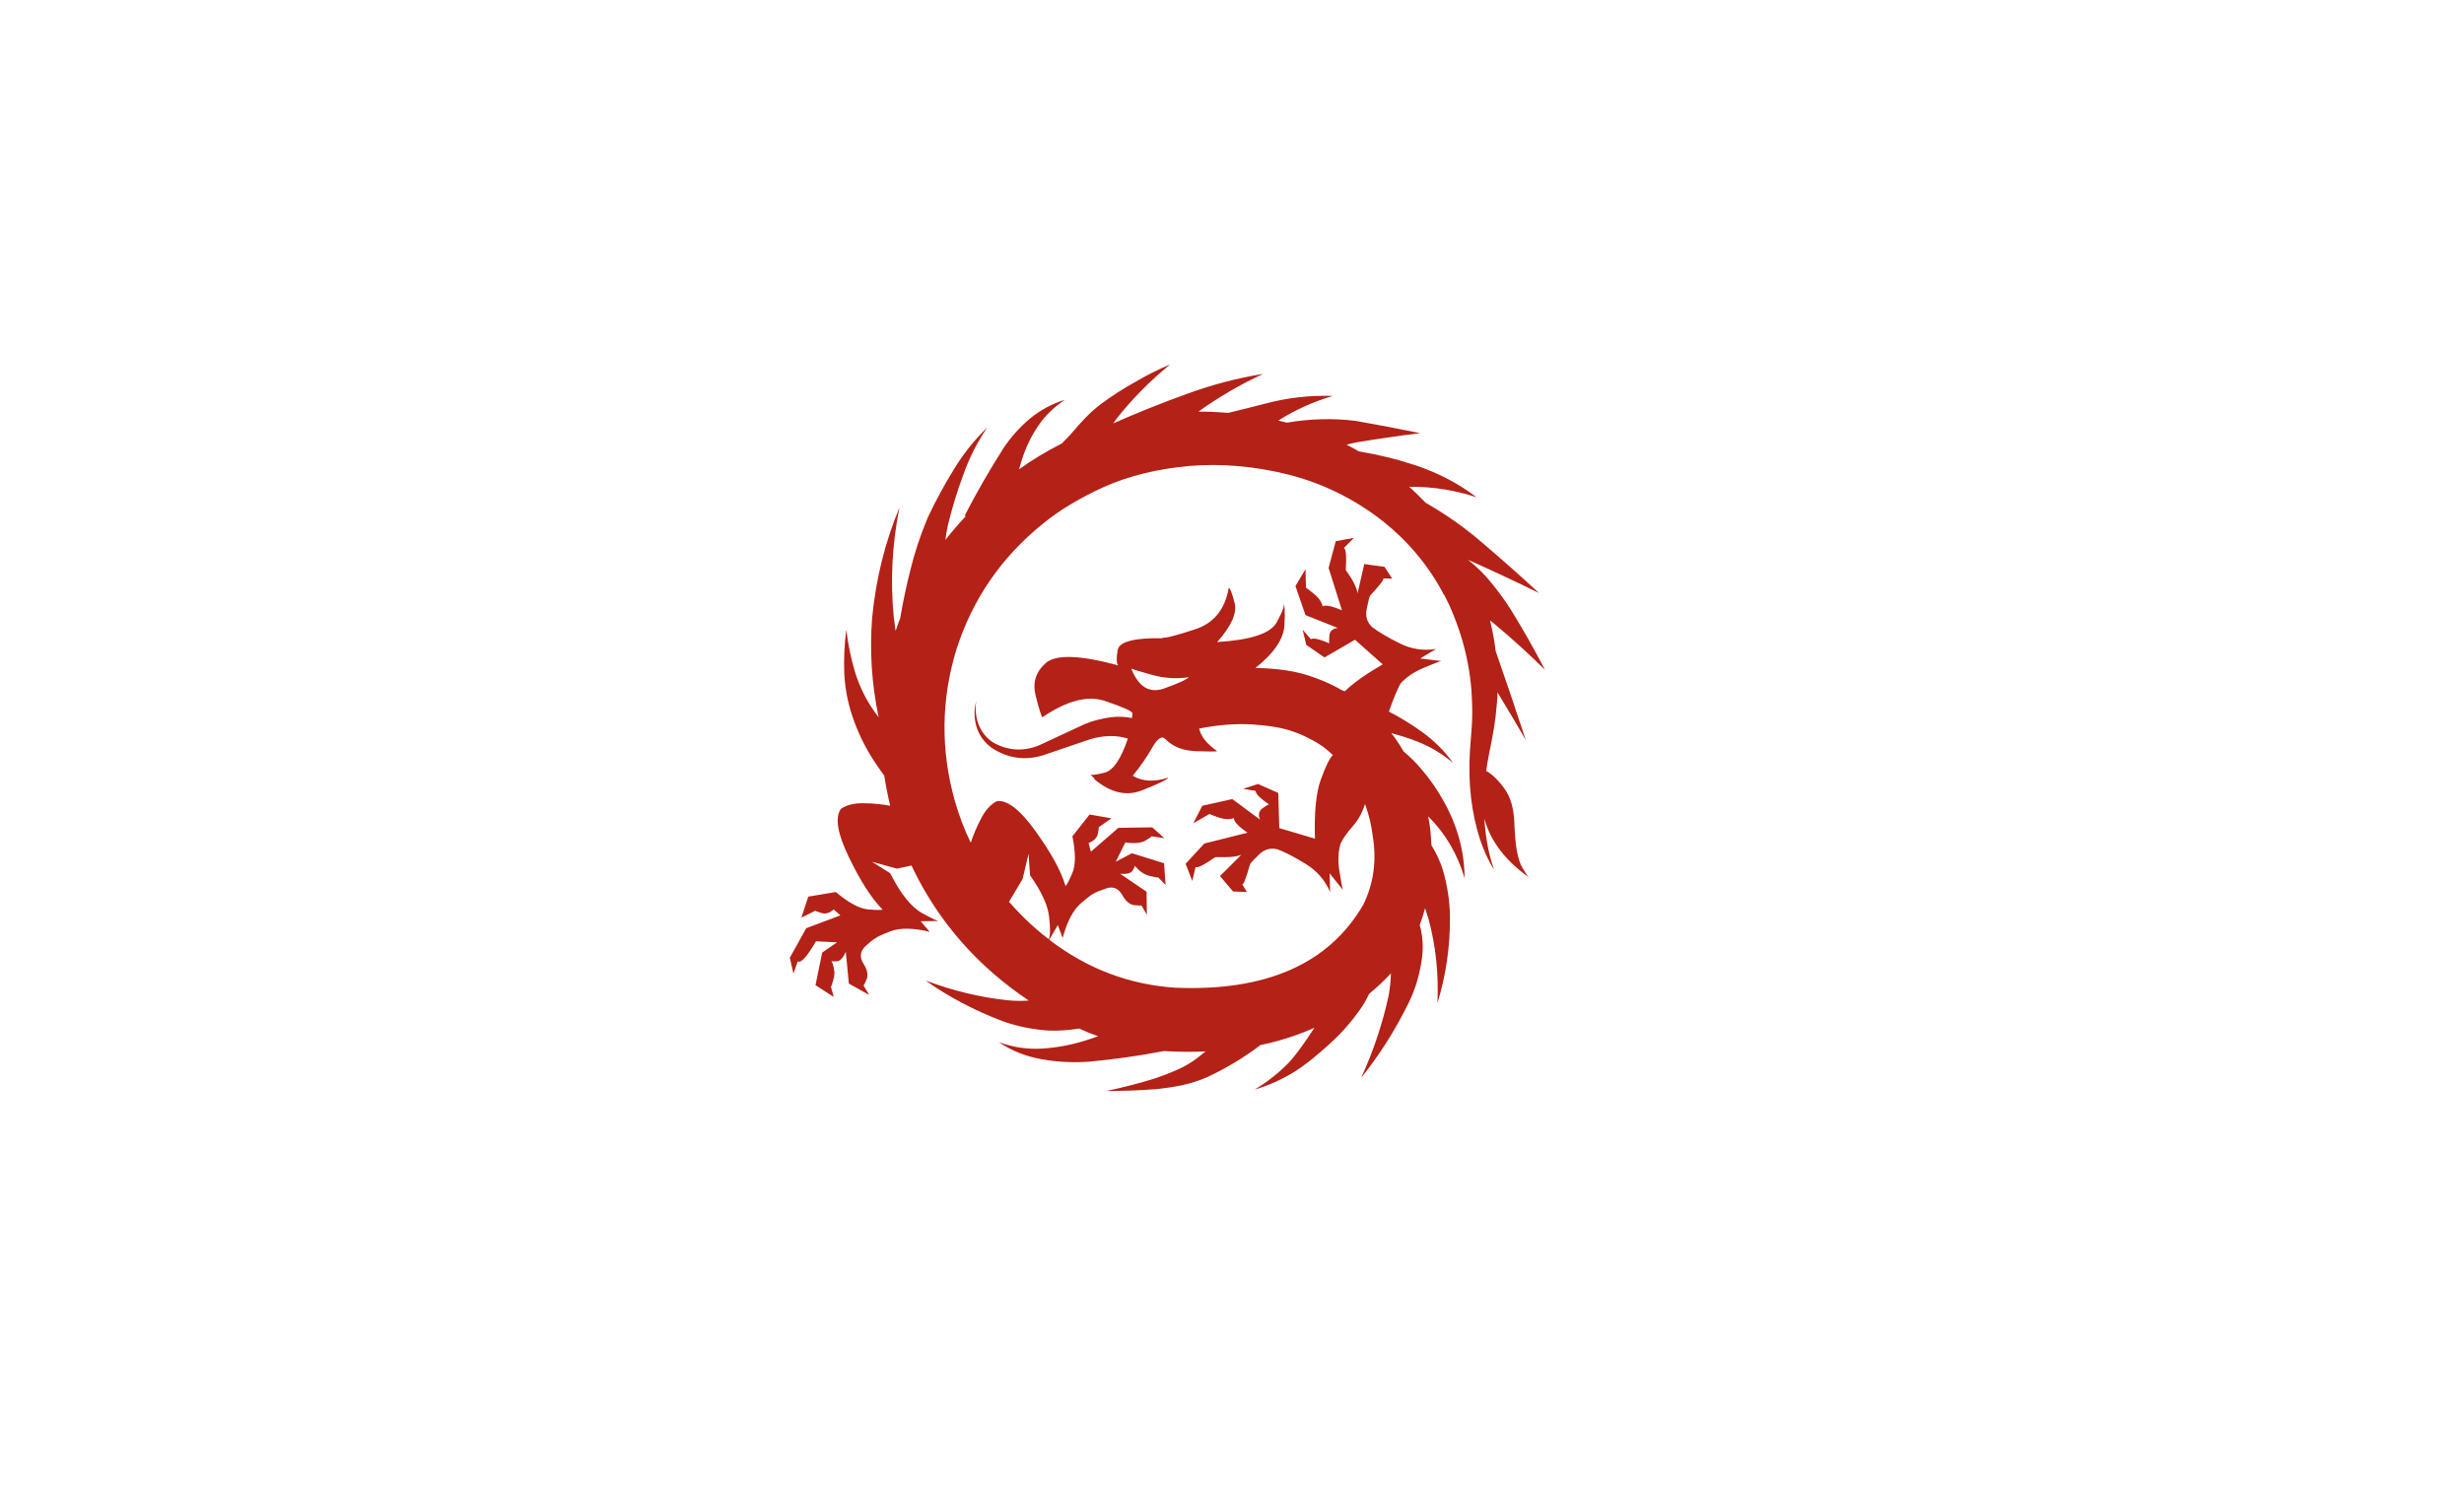
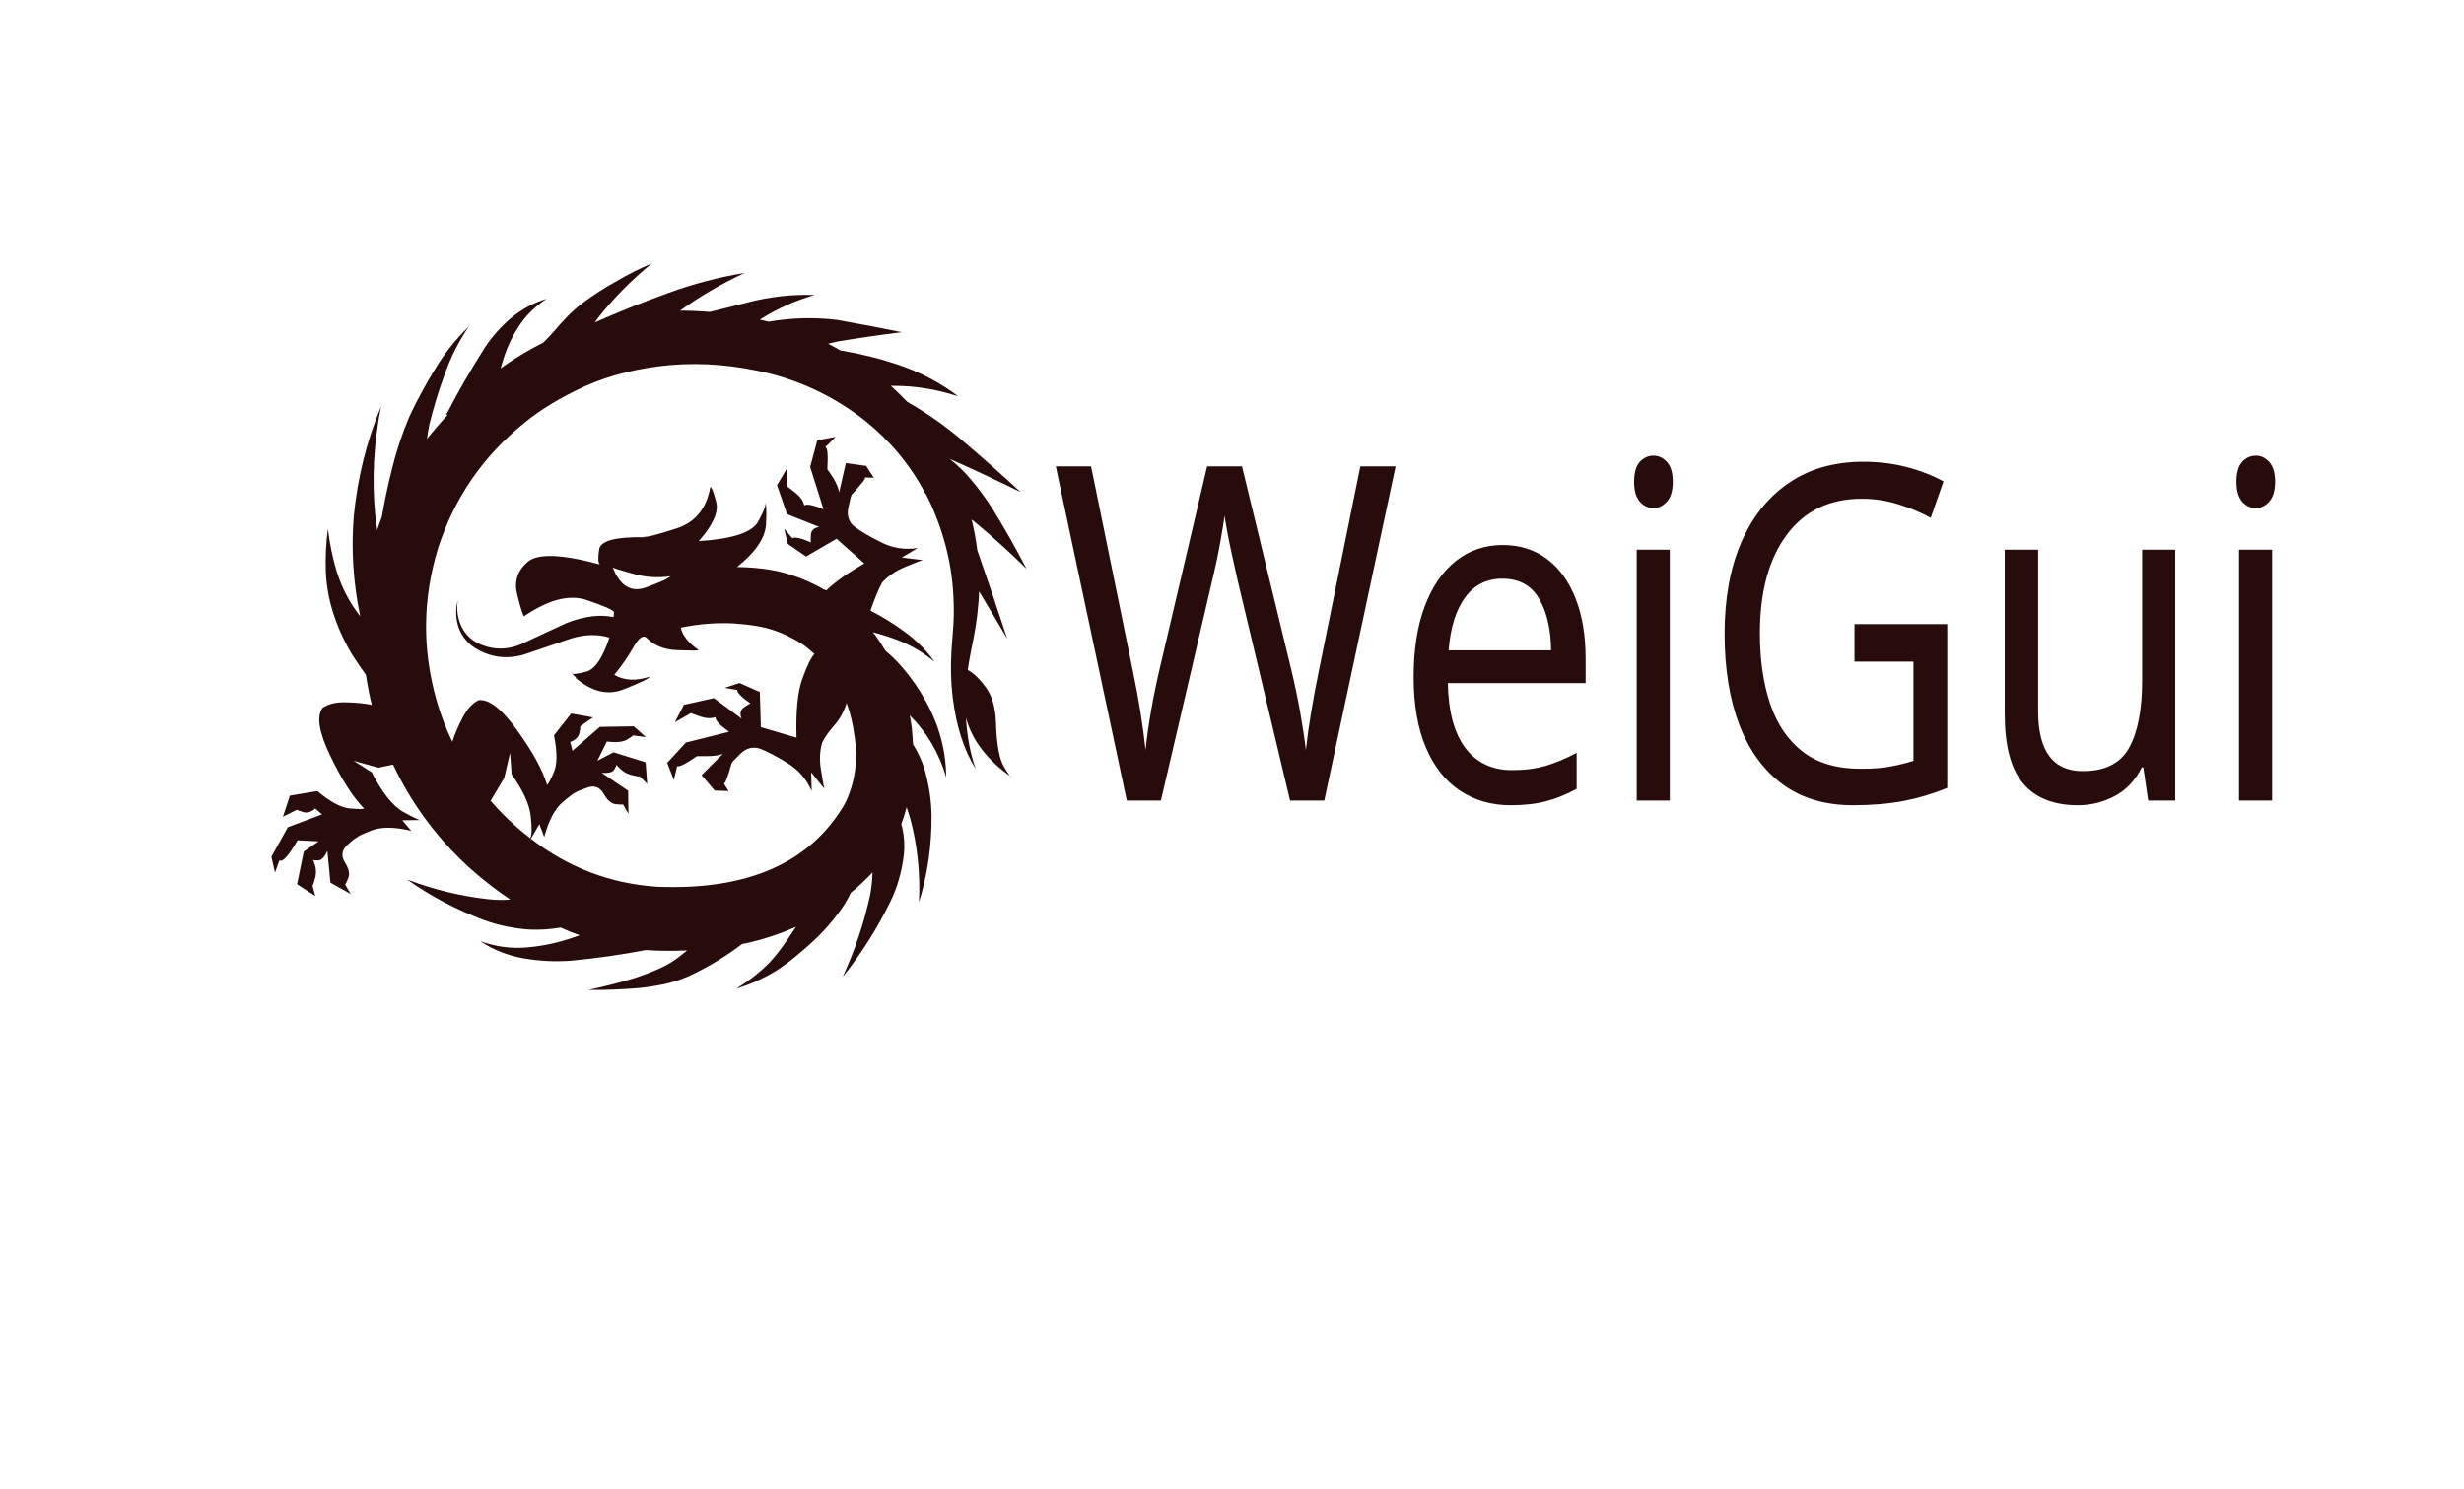
<svg xmlns="http://www.w3.org/2000/svg" width="480pt" height="290pt" viewBox="0 0 480 290" version="1.1" id="svg2">
  <defs id="defs12" />
-   <g id="surface2" transform="translate(-9.537041,30.99538)">
-     <path style="fill:#b32117;fill-opacity:1;fill-rule:evenodd;stroke:none" d="m 208.75,140.25 1.148,-4.898 0.301,4.199 c 2.199,3.098 3.434,5.766 3.699,8 0.27,2.234 0.25,3.715 -0.047,4.449 -0.801,-0.602 -1.586,-1.234 -2.352,-1.898 -1.934,-1.668 -3.734,-3.469 -5.398,-5.402 L 208.75,140.25 m 21.148,-41 c 0.203,0.133 1.5,0.535 3.902,1.199 2.434,0.699 4.867,0.867 7.301,0.5 -0.336,0.434 -1.934,1.168 -4.801,2.199 -2.836,1 -4.969,-0.297 -6.402,-3.898 m 74.652,30.199 c -0.102,-2.898 -0.75,-5.164 -1.949,-6.801 -1.168,-1.633 -2.352,-2.781 -3.551,-3.449 0.164,-1.133 0.367,-2.301 0.598,-3.5 0.301,-1.434 0.602,-3 0.902,-4.699 0.266,-1.633 0.465,-3.316 0.598,-5.051 0.066,-0.699 0.102,-1.383 0.102,-2.051 1.867,3.066 3.699,6.152 5.5,9.25 -1.898,-5.797 -3.852,-11.566 -5.852,-17.297 -0.23,-1.969 -0.598,-3.953 -1.098,-5.953 0.332,0.234 0.648,0.484 0.949,0.75 3.332,2.77 6.582,5.719 9.75,8.852 -2.035,-3.934 -4.234,-7.816 -6.602,-11.648 -1.199,-1.902 -2.566,-3.77 -4.098,-5.602 -1.199,-1.465 -2.633,-2.867 -4.301,-4.199 0.199,0.098 0.418,0.199 0.648,0.301 4.402,1.965 8.801,4.031 13.203,6.199 -3.566,-3.301 -7.234,-6.551 -11,-9.75 -3.336,-2.902 -7.035,-5.516 -11.102,-7.852 -0.898,-0.934 -1.832,-1.848 -2.801,-2.75 -0.133,-0.098 -0.266,-0.215 -0.398,-0.348 0.199,0 0.398,0 0.598,0 4.234,0 8.418,0.684 12.551,2.047 -3.5,-2.664 -7.434,-4.73 -11.801,-6.199 -3.598,-1.199 -7.316,-2.117 -11.148,-2.75 -0.801,-0.465 -1.602,-0.898 -2.398,-1.301 0.598,-0.164 1.23,-0.316 1.898,-0.449 4,-0.664 8.148,-1.266 12.449,-1.801 C 282.133,52.566 277.934,51.766 273.602,51 c -4.434,-0.535 -8.887,-0.418 -13.352,0.352 -0.566,-0.137 -1.133,-0.27 -1.699,-0.402 3.301,-2.098 6.848,-3.699 10.648,-4.801 -4.434,-0.164 -8.832,0.336 -13.199,1.5 -2.465,0.637 -4.867,1.234 -7.199,1.801 -1.969,-0.164 -3.902,-0.25 -5.801,-0.25 3.934,-2.832 8.133,-5.281 12.602,-7.348 C 250.5,42.684 245.5,44 240.602,45.801 235.801,47.535 231.066,49.434 226.398,51.5 226.602,51.234 226.801,50.949 227,50.648 230.035,46.785 233.535,43.234 237.5,40 c -2.367,1 -4.648,2.148 -6.852,3.449 -2.23,1.234 -4.414,2.633 -6.547,4.199 -1.102,0.836 -2.137,1.75 -3.102,2.75 -0.965,1 -1.852,1.984 -2.648,2.953 -0.668,0.73 -1.316,1.414 -1.953,2.047 C 213.266,57 210.484,58.684 208.051,60.449 208.25,59.715 208.465,59 208.699,58.301 c 0.734,-2.266 1.766,-4.383 3.102,-6.352 1.332,-1.965 3.066,-3.648 5.199,-5.051 -2.434,0.734 -4.684,1.934 -6.75,3.602 -2.035,1.699 -3.785,3.648 -5.25,5.852 -2.832,4.465 -5.352,8.848 -7.551,13.148 l 0.25,0.051 c -1.398,1.5 -2.734,3.051 -4,4.648 0.133,-1 0.301,-1.984 0.5,-2.949 0.402,-1.602 0.852,-3.234 1.352,-4.898 0.5,-1.637 1.051,-3.25 1.648,-4.852 1.133,-3.234 2.684,-6.301 4.652,-9.199 -2.535,2.465 -4.719,5.215 -6.551,8.25 -0.934,1.5 -1.816,3.031 -2.652,4.598 -0.832,1.5 -1.633,3.086 -2.398,4.75 -1.434,3.402 -2.566,6.836 -3.398,10.301 -0.77,3.035 -1.418,6.117 -1.953,9.25 -0.332,0.836 -0.633,1.668 -0.898,2.5 -0.133,-0.898 -0.25,-1.816 -0.352,-2.75 -0.699,-7.031 -0.332,-14.133 1.102,-21.301 -2.801,6.734 -4.566,13.836 -5.301,21.301 -0.531,6.5 -0.117,13.016 1.25,19.551 -0.465,-0.602 -0.898,-1.199 -1.301,-1.801 -1.434,-2.164 -2.547,-4.551 -3.348,-7.148 -0.766,-2.602 -1.316,-5.301 -1.652,-8.102 -0.363,2.766 -0.5,5.586 -0.398,8.449 0.133,2.902 0.684,5.77 1.648,8.602 0.969,2.832 2.25,5.516 3.852,8.051 0.734,1.133 1.5,2.25 2.301,3.348 0.301,1.969 0.684,3.918 1.148,5.852 -1.531,-0.301 -3.234,-0.465 -5.098,-0.5 -1.902,-0.035 -3.402,0.332 -4.5,1.102 -1.203,1.664 -0.684,4.797 1.547,9.398 2.234,4.633 4.418,8.035 6.551,10.199 -0.066,0.133 -0.965,0.133 -2.699,0 -1.734,-0.133 -3.867,-1.266 -6.398,-3.398 L 167,143.699 l -1.352,4.102 2.703,-1.352 c 0.066,0.066 0.48,0.219 1.25,0.449 0.766,0.234 1.547,0 2.348,-0.699 l 1.301,1.152 -6.648,2.5 -3.203,5.75 0.703,3.098 0.848,-2.398 c 0.602,0.434 1.785,-0.867 3.551,-3.902 l 4.102,0.203 -2.902,2 -1.301,6.348 3.551,2.301 -0.551,-2 c 0.102,-0.066 0.285,-0.617 0.551,-1.648 0.266,-1.035 0.117,-2.168 -0.449,-3.402 0.066,0.102 0.418,0.133 1.051,0.102 0.633,-0.035 1.215,-0.652 1.75,-1.852 l 0.598,6.199 3.953,2.203 L 177.75,161 c 0.102,-0.035 0.316,-0.465 0.648,-1.301 0.301,-0.832 0.051,-1.867 -0.75,-3.098 -0.699,-1.234 -0.516,-2.336 0.551,-3.301 1.066,-0.969 1.719,-1.469 1.949,-1.5 0.035,-0.168 0.984,-0.617 2.852,-1.352 1.898,-0.699 4.449,-0.664 7.648,0.102 l -1.75,-2.051 3.652,-0.051 c -0.168,0.133 -1.301,-0.383 -3.402,-1.551 -2.098,-1.164 -4.164,-3.75 -6.199,-7.75 l -3.551,-2.25 4.852,1.352 2.852,-0.602 c 3.832,8.102 9.133,15.102 15.898,21 2.199,1.902 4.516,3.668 6.949,5.301 -1.332,0.102 -2.699,0.086 -4.098,-0.051 -5.336,-0.566 -10.668,-1.848 -16,-3.848 4.566,3.234 9.598,5.883 15.098,7.949 2.801,1 5.785,1.602 8.949,1.801 1.902,0.066 3.852,-0.066 5.852,-0.402 1.199,0.566 2.434,1.066 3.699,1.5 -0.801,0.301 -1.582,0.566 -2.348,0.801 -2.734,0.867 -5.535,1.402 -8.402,1.602 -2.898,0.199 -5.766,-0.219 -8.598,-1.25 2.531,1.699 5.348,2.816 8.449,3.348 3.066,0.535 6.148,0.684 9.25,0.453 4.965,-0.469 9.766,-1.152 14.398,-2.051 0.133,0 0.25,0 0.352,0 2.566,0.164 5.184,0.184 7.848,0.051 -0.566,0.465 -1.133,0.914 -1.699,1.348 -1.199,0.902 -2.484,1.652 -3.848,2.25 -1.434,0.633 -2.902,1.199 -4.402,1.699 -3.031,0.934 -6.133,1.734 -9.301,2.402 3.203,0.031 6.434,-0.086 9.703,-0.352 1.664,-0.164 3.316,-0.414 4.949,-0.75 1.699,-0.367 3.348,-0.898 4.949,-1.598 3.766,-1.77 7.215,-3.852 10.352,-6.25 0.266,-0.066 0.531,-0.117 0.797,-0.152 3.301,-0.734 6.535,-1.801 9.703,-3.199 -0.102,0.168 -0.203,0.316 -0.301,0.449 -0.734,1.133 -1.5,2.25 -2.301,3.352 -0.801,1.133 -1.648,2.184 -2.551,3.148 -1.898,1.934 -4.066,3.633 -6.5,5.102 2.699,-0.801 5.301,-1.969 7.801,-3.5 1.234,-0.801 2.398,-1.652 3.5,-2.551 1.102,-0.898 2.184,-1.832 3.25,-2.801 2.168,-1.934 4.148,-4.164 5.949,-6.699 0.668,-0.934 1.266,-1.965 1.801,-3.102 1.535,-1.266 2.949,-2.598 4.25,-4 -0.035,1.402 -0.184,2.852 -0.449,4.352 -1.168,5.398 -2.949,10.734 -5.352,16 3.566,-4.434 6.668,-9.332 9.301,-14.699 1.332,-2.734 2.199,-5.75 2.602,-9.051 0.199,-1.699 0.098,-3.465 -0.301,-5.301 -0.066,-0.234 -0.133,-0.465 -0.199,-0.699 0.398,-1.066 0.75,-2.168 1.047,-3.301 0.234,0.734 0.469,1.469 0.703,2.199 1.398,5.234 1.965,10.668 1.699,16.301 1.664,-5.367 2.484,-10.984 2.449,-16.848 -0.035,-2.934 -0.484,-5.934 -1.352,-9 -0.5,-1.637 -1.25,-3.27 -2.25,-4.902 -0.066,-1.098 -0.148,-2.164 -0.25,-3.199 -0.098,-0.801 -0.23,-1.617 -0.398,-2.449 3.332,3.301 5.699,7.316 7.102,12.051 -0.035,-5.168 -1.367,-10.117 -4,-14.852 -1.27,-2.332 -2.801,-4.535 -4.602,-6.602 -0.965,-1.133 -2.051,-2.199 -3.25,-3.199 -0.602,-1.031 -1.25,-2.031 -1.949,-3 -0.168,-0.199 -0.336,-0.398 -0.5,-0.598 1.699,0.434 3.367,0.965 5,1.598 2.566,1 4.914,2.402 7.051,4.199 -1.637,-2.297 -3.637,-4.297 -6,-6 -2.066,-1.5 -4.234,-2.832 -6.5,-4 0.766,-2.23 1.516,-4.047 2.25,-5.449 1.164,-1.301 2.73,-2.348 4.699,-3.148 1.934,-0.801 3.016,-1.219 3.25,-1.25 l -4.102,-0.5 3.102,-1.852 c -2.535,0.402 -4.934,0.016 -7.199,-1.148 -2.27,-1.133 -4.02,-2.168 -5.25,-3.102 -1.035,-0.965 -1.387,-2.184 -1.051,-3.648 0.301,-1.5 0.516,-2.336 0.648,-2.5 2.066,-2.234 2.902,-3.352 2.5,-3.352 L 280.75,81.75 279.25,79.449 275.301,78.898 274,84.602 c -0.133,-0.801 -0.516,-1.734 -1.148,-2.801 -0.668,-1.035 -1.051,-1.602 -1.152,-1.699 0.168,-2.836 0.035,-4.27 -0.398,-4.301 l 2,-2 -3.551,0.648 -1.398,5.199 2.598,8.25 c -2,-0.832 -3.25,-1.082 -3.75,-0.75 -0.199,-0.863 -0.75,-1.664 -1.648,-2.398 -0.934,-0.766 -1.469,-1.168 -1.602,-1.199 l -0.098,-3.652 -1.953,3.301 1.953,5.652 6.297,2.5 c -1.031,0.133 -1.582,0.633 -1.648,1.5 -0.066,0.898 -0.066,1.398 0,1.5 -1.934,-0.836 -3.133,-1.102 -3.602,-0.801 l -1.598,-1.852 0.699,2.949 3.551,2.453 5.949,-3.453 5.398,4.801 c -3.199,1.836 -5.664,3.586 -7.398,5.25 -0.199,-0.098 -0.418,-0.184 -0.648,-0.25 -0.402,-0.266 -0.816,-0.5 -1.25,-0.699 -1.5,-0.766 -3,-1.398 -4.5,-1.898 -2.934,-1.066 -6.602,-1.637 -11,-1.703 3.633,-2.898 5.516,-5.684 5.648,-8.348 0.133,-2.668 0.066,-4.102 -0.199,-4.301 0.332,0.301 -0.102,1.551 -1.301,3.75 -1.168,2.168 -5.035,3.449 -11.602,3.852 2.77,-3.137 3.902,-5.668 3.402,-7.602 -0.5,-1.934 -0.883,-2.918 -1.152,-2.949 -0.73,4.234 -2.949,6.934 -6.648,8.098 -3.668,1.203 -5.766,1.734 -6.301,1.602 l 0.102,0.102 c -5.602,-0.102 -8.535,0.684 -8.801,2.348 -0.266,1.699 -0.215,2.684 0.148,2.949 -7.5,-2.031 -12.215,-2.184 -14.148,-0.449 -1.965,1.734 -2.617,3.867 -1.949,6.402 0.633,2.5 1.066,3.883 1.301,4.148 4.797,-3.266 8.883,-4.316 12.25,-3.148 3.363,1.133 5.133,1.914 5.297,2.348 -0.031,0.336 -0.066,0.652 -0.098,0.949 -1.402,-0.266 -2.766,-0.316 -4.102,-0.148 -1.832,0.234 -3.551,0.684 -5.148,1.352 -3.066,1.434 -6,2.797 -8.801,4.098 -2.965,1.234 -5.883,1.102 -8.75,-0.398 -1.367,-0.801 -2.367,-1.949 -3,-3.449 -0.602,-1.469 -0.785,-3.035 -0.551,-4.703 -0.434,1.602 -0.414,3.234 0.051,4.902 0.5,1.664 1.465,3.031 2.898,4.098 3.066,2.066 6.387,2.586 9.953,1.551 3.23,-1.098 6.316,-2.148 9.25,-3.148 2.664,-0.801 5.133,-0.852 7.398,-0.152 -1.332,4 -2.852,6.219 -4.551,6.652 -1.699,0.434 -2.633,0.531 -2.801,0.301 0.336,0.332 0.637,0.633 0.902,0.898 l -0.152,0 c 3.203,2.734 6.352,3.465 9.453,2.199 3.133,-1.234 4.816,-2.051 5.047,-2.449 -2.73,0.898 -5.047,0.785 -6.949,-0.352 1.5,-1.832 2.766,-3.664 3.801,-5.5 1.035,-1.797 1.883,-2.348 2.551,-1.648 1.434,1.465 3.398,2.25 5.898,2.352 2.535,0.098 3.934,0.098 4.199,0 -2.031,-1.434 -3.199,-2.902 -3.5,-4.402 3.668,-0.734 7.152,-1 10.453,-0.801 3.297,0.234 5.883,0.684 7.75,1.352 1.098,0.367 2.148,0.816 3.148,1.352 0.965,0.465 1.898,1.016 2.801,1.648 0.633,0.5 1.266,1.035 1.898,1.602 -0.633,0.598 -1.414,2.184 -2.348,4.75 -0.934,2.566 -1.316,6.414 -1.152,11.547 L 258.75,130.352 258.551,123.5 l -3.949,-1.75 -2.902,0.949 2.449,0.402 c -0.031,0.531 0.836,1.414 2.602,2.648 -0.168,0 -0.602,0.25 -1.301,0.75 -0.699,0.535 -0.848,1.266 -0.449,2.199 l -5.398,-4 L 243.75,126 l -1.75,3.398 3.148,-1.797 c 0.102,0.066 0.719,0.297 1.852,0.699 1.102,0.367 2.066,0.398 2.898,0.098 -0.031,0.637 0.852,1.586 2.652,2.852 l -8.402,2.102 -3.648,3.949 1.301,3.348 0.648,-2.75 c 0.234,0.336 1.516,-0.297 3.852,-1.898 0.133,0 0.816,0 2.051,0 1.23,0 2.23,-0.148 3,-0.449 l -4.152,4.148 2.551,3 2.699,0.102 L 251.5,141.25 c 0.199,0.367 0.715,-0.918 1.551,-3.852 0.066,-0.199 0.648,-0.832 1.75,-1.898 1.066,-1.035 2.281,-1.367 3.648,-1 1.434,0.535 3.234,1.465 5.402,2.801 2.199,1.332 3.797,3.164 4.797,5.5 l -0.098,-3.652 2.598,3.25 c -0.098,-0.199 -0.316,-1.348 -0.648,-3.449 -0.367,-2.066 -0.301,-3.934 0.199,-5.598 0.5,-1.035 1.285,-2.152 2.352,-3.352 1.066,-1.199 1.867,-2.648 2.398,-4.352 0.734,2 1.234,4.066 1.5,6.203 0.801,4.832 0.184,9.316 -1.848,13.449 -6.703,11.5 -18.902,16.883 -36.602,16.148 -9.035,-0.598 -17.215,-3.715 -24.551,-9.348 l 1.652,-2.852 0.949,2.5 c 0.867,-3.199 2.051,-5.449 3.551,-6.75 1.531,-1.301 2.383,-1.934 2.547,-1.898 0.137,-0.168 0.887,-0.484 2.25,-0.953 1.336,-0.5 2.387,-0.148 3.152,1.051 0.699,1.301 1.484,2.016 2.348,2.152 0.902,0.098 1.402,0.113 1.5,0.047 l 1.051,1.852 -0.051,-4.5 -5.148,-3.5 c 1.332,0.102 2.148,-0.117 2.449,-0.648 0.336,-0.566 0.469,-0.887 0.402,-0.953 0.832,1.066 1.781,1.734 2.848,2 1.035,0.27 1.602,0.367 1.699,0.301 l 1.453,1.449 -0.301,-4.199 -6.25,-1.949 -3.152,1.648 1.852,-3.75 c 1.766,0.234 3.066,0.117 3.898,-0.348 0.836,-0.5 1.234,-0.785 1.203,-0.852 l 2.5,0.352 -2.352,-2.102 -6.602,0.102 -5.348,4.648 -0.449,-1.699 c 1,-0.367 1.598,-0.949 1.797,-1.75 0.168,-0.766 0.219,-1.199 0.152,-1.301 l 2.5,-1.75 -4.25,-0.75 -3.352,4.25 c 0.668,3.266 0.652,5.684 -0.051,7.25 -0.699,1.602 -1.133,2.402 -1.297,2.402 -0.867,-2.902 -2.801,-6.434 -5.801,-10.602 -3,-4.199 -5.516,-6.168 -7.551,-5.898 -1.199,0.598 -2.234,1.73 -3.102,3.398 -0.863,1.668 -1.531,3.234 -2,4.699 -1.266,-2.598 -2.297,-5.316 -3.098,-8.148 -2.801,-9.934 -2.684,-19.816 0.348,-29.652 3.168,-9.766 8.77,-17.883 16.801,-24.348 3.102,-2.566 7.051,-4.949 11.852,-7.152 4.867,-2.164 10.398,-3.531 16.598,-4.098 6.336,-0.535 12.836,0.031 19.5,1.699 6.703,1.734 12.816,4.766 18.352,9.102 4.867,3.898 8.75,8.547 11.648,13.949 l -0.047,0.148 c 0.066,0.035 0.133,0.051 0.199,0.051 0.332,0.633 0.648,1.266 0.949,1.898 2.867,6.301 4.383,12.703 4.551,19.203 0.066,1.566 0.051,3.133 -0.051,4.699 -0.102,1.5 -0.215,3.066 -0.352,4.699 -0.199,3.168 -0.133,6.199 0.203,9.102 0.699,5.797 2.199,10.5 4.5,14.098 -1.035,-2.867 -1.668,-6.184 -1.902,-9.949 1.199,4.434 4.168,8.301 8.902,11.602 -0.137,0.098 -0.637,-0.586 -1.5,-2.051 -0.902,-1.5 -1.418,-4.367 -1.551,-8.602" id="path5" />
+   <g id="surface2" style="fill:#280b0b" transform="translate(-110.528,11.32459)">
+     <path style="fill:#280b0b;fill-opacity:1;fill-rule:evenodd;stroke:none" d="m 208.75,140.25 1.148,-4.898 0.301,4.199 c 2.199,3.098 3.434,5.766 3.699,8 0.27,2.234 0.25,3.715 -0.047,4.449 -0.801,-0.602 -1.586,-1.234 -2.352,-1.898 -1.934,-1.668 -3.734,-3.469 -5.398,-5.402 L 208.75,140.25 m 21.148,-41 c 0.203,0.133 1.5,0.535 3.902,1.199 2.434,0.699 4.867,0.867 7.301,0.5 -0.336,0.434 -1.934,1.168 -4.801,2.199 -2.836,1 -4.969,-0.297 -6.402,-3.898 m 74.652,30.199 c -0.102,-2.898 -0.75,-5.164 -1.949,-6.801 -1.168,-1.633 -2.352,-2.781 -3.551,-3.449 0.164,-1.133 0.367,-2.301 0.598,-3.5 0.301,-1.434 0.602,-3 0.902,-4.699 0.266,-1.633 0.465,-3.316 0.598,-5.051 0.066,-0.699 0.102,-1.383 0.102,-2.051 1.867,3.066 3.699,6.152 5.5,9.25 -1.898,-5.797 -3.852,-11.566 -5.852,-17.297 -0.23,-1.969 -0.598,-3.953 -1.098,-5.953 0.332,0.234 0.648,0.484 0.949,0.75 3.332,2.77 6.582,5.719 9.75,8.852 -2.035,-3.934 -4.234,-7.816 -6.602,-11.648 -1.199,-1.902 -2.566,-3.77 -4.098,-5.602 -1.199,-1.465 -2.633,-2.867 -4.301,-4.199 0.199,0.098 0.418,0.199 0.648,0.301 4.402,1.965 8.801,4.031 13.203,6.199 -3.566,-3.301 -7.234,-6.551 -11,-9.75 -3.336,-2.902 -7.035,-5.516 -11.102,-7.852 -0.898,-0.934 -1.832,-1.848 -2.801,-2.75 -0.133,-0.098 -0.266,-0.215 -0.398,-0.348 0.199,0 0.398,0 0.598,0 4.234,0 8.418,0.684 12.551,2.047 -3.5,-2.664 -7.434,-4.73 -11.801,-6.199 -3.598,-1.199 -7.316,-2.117 -11.148,-2.75 -0.801,-0.465 -1.602,-0.898 -2.398,-1.301 0.598,-0.164 1.23,-0.316 1.898,-0.449 4,-0.664 8.148,-1.266 12.449,-1.801 C 282.133,52.566 277.934,51.766 273.602,51 c -4.434,-0.535 -8.887,-0.418 -13.352,0.352 -0.566,-0.137 -1.133,-0.27 -1.699,-0.402 3.301,-2.098 6.848,-3.699 10.648,-4.801 -4.434,-0.164 -8.832,0.336 -13.199,1.5 -2.465,0.637 -4.867,1.234 -7.199,1.801 -1.969,-0.164 -3.902,-0.25 -5.801,-0.25 3.934,-2.832 8.133,-5.281 12.602,-7.348 C 250.5,42.684 245.5,44 240.602,45.801 235.801,47.535 231.066,49.434 226.398,51.5 226.602,51.234 226.801,50.949 227,50.648 230.035,46.785 233.535,43.234 237.5,40 c -2.367,1 -4.648,2.148 -6.852,3.449 -2.23,1.234 -4.414,2.633 -6.547,4.199 -1.102,0.836 -2.137,1.75 -3.102,2.75 -0.965,1 -1.852,1.984 -2.648,2.953 -0.668,0.73 -1.316,1.414 -1.953,2.047 C 213.266,57 210.484,58.684 208.051,60.449 208.25,59.715 208.465,59 208.699,58.301 c 0.734,-2.266 1.766,-4.383 3.102,-6.352 1.332,-1.965 3.066,-3.648 5.199,-5.051 -2.434,0.734 -4.684,1.934 -6.75,3.602 -2.035,1.699 -3.785,3.648 -5.25,5.852 -2.832,4.465 -5.352,8.848 -7.551,13.148 l 0.25,0.051 c -1.398,1.5 -2.734,3.051 -4,4.648 0.133,-1 0.301,-1.984 0.5,-2.949 0.402,-1.602 0.852,-3.234 1.352,-4.898 0.5,-1.637 1.051,-3.25 1.648,-4.852 1.133,-3.234 2.684,-6.301 4.652,-9.199 -2.535,2.465 -4.719,5.215 -6.551,8.25 -0.934,1.5 -1.816,3.031 -2.652,4.598 -0.832,1.5 -1.633,3.086 -2.398,4.75 -1.434,3.402 -2.566,6.836 -3.398,10.301 -0.77,3.035 -1.418,6.117 -1.953,9.25 -0.332,0.836 -0.633,1.668 -0.898,2.5 -0.133,-0.898 -0.25,-1.816 -0.352,-2.75 -0.699,-7.031 -0.332,-14.133 1.102,-21.301 -2.801,6.734 -4.566,13.836 -5.301,21.301 -0.531,6.5 -0.117,13.016 1.25,19.551 -0.465,-0.602 -0.898,-1.199 -1.301,-1.801 -1.434,-2.164 -2.547,-4.551 -3.348,-7.148 -0.766,-2.602 -1.316,-5.301 -1.652,-8.102 -0.363,2.766 -0.5,5.586 -0.398,8.449 0.133,2.902 0.684,5.77 1.648,8.602 0.969,2.832 2.25,5.516 3.852,8.051 0.734,1.133 1.5,2.25 2.301,3.348 0.301,1.969 0.684,3.918 1.148,5.852 -1.531,-0.301 -3.234,-0.465 -5.098,-0.5 -1.902,-0.035 -3.402,0.332 -4.5,1.102 -1.203,1.664 -0.684,4.797 1.547,9.398 2.234,4.633 4.418,8.035 6.551,10.199 -0.066,0.133 -0.965,0.133 -2.699,0 -1.734,-0.133 -3.867,-1.266 -6.398,-3.398 L 167,143.699 l -1.352,4.102 2.703,-1.352 c 0.066,0.066 0.48,0.219 1.25,0.449 0.766,0.234 1.547,0 2.348,-0.699 l 1.301,1.152 -6.648,2.5 -3.203,5.75 0.703,3.098 0.848,-2.398 c 0.602,0.434 1.785,-0.867 3.551,-3.902 l 4.102,0.203 -2.902,2 -1.301,6.348 3.551,2.301 -0.551,-2 c 0.102,-0.066 0.285,-0.617 0.551,-1.648 0.266,-1.035 0.117,-2.168 -0.449,-3.402 0.066,0.102 0.418,0.133 1.051,0.102 0.633,-0.035 1.215,-0.652 1.75,-1.852 l 0.598,6.199 3.953,2.203 L 177.75,161 c 0.102,-0.035 0.316,-0.465 0.648,-1.301 0.301,-0.832 0.051,-1.867 -0.75,-3.098 -0.699,-1.234 -0.516,-2.336 0.551,-3.301 1.066,-0.969 1.719,-1.469 1.949,-1.5 0.035,-0.168 0.984,-0.617 2.852,-1.352 1.898,-0.699 4.449,-0.664 7.648,0.102 l -1.75,-2.051 3.652,-0.051 c -0.168,0.133 -1.301,-0.383 -3.402,-1.551 -2.098,-1.164 -4.164,-3.75 -6.199,-7.75 l -3.551,-2.25 4.852,1.352 2.852,-0.602 c 3.832,8.102 9.133,15.102 15.898,21 2.199,1.902 4.516,3.668 6.949,5.301 -1.332,0.102 -2.699,0.086 -4.098,-0.051 -5.336,-0.566 -10.668,-1.848 -16,-3.848 4.566,3.234 9.598,5.883 15.098,7.949 2.801,1 5.785,1.602 8.949,1.801 1.902,0.066 3.852,-0.066 5.852,-0.402 1.199,0.566 2.434,1.066 3.699,1.5 -0.801,0.301 -1.582,0.566 -2.348,0.801 -2.734,0.867 -5.535,1.402 -8.402,1.602 -2.898,0.199 -5.766,-0.219 -8.598,-1.25 2.531,1.699 5.348,2.816 8.449,3.348 3.066,0.535 6.148,0.684 9.25,0.453 4.965,-0.469 9.766,-1.152 14.398,-2.051 0.133,0 0.25,0 0.352,0 2.566,0.164 5.184,0.184 7.848,0.051 -0.566,0.465 -1.133,0.914 -1.699,1.348 -1.199,0.902 -2.484,1.652 -3.848,2.25 -1.434,0.633 -2.902,1.199 -4.402,1.699 -3.031,0.934 -6.133,1.734 -9.301,2.402 3.203,0.031 6.434,-0.086 9.703,-0.352 1.664,-0.164 3.316,-0.414 4.949,-0.75 1.699,-0.367 3.348,-0.898 4.949,-1.598 3.766,-1.77 7.215,-3.852 10.352,-6.25 0.266,-0.066 0.531,-0.117 0.797,-0.152 3.301,-0.734 6.535,-1.801 9.703,-3.199 -0.102,0.168 -0.203,0.316 -0.301,0.449 -0.734,1.133 -1.5,2.25 -2.301,3.352 -0.801,1.133 -1.648,2.184 -2.551,3.148 -1.898,1.934 -4.066,3.633 -6.5,5.102 2.699,-0.801 5.301,-1.969 7.801,-3.5 1.234,-0.801 2.398,-1.652 3.5,-2.551 1.102,-0.898 2.184,-1.832 3.25,-2.801 2.168,-1.934 4.148,-4.164 5.949,-6.699 0.668,-0.934 1.266,-1.965 1.801,-3.102 1.535,-1.266 2.949,-2.598 4.25,-4 -0.035,1.402 -0.184,2.852 -0.449,4.352 -1.168,5.398 -2.949,10.734 -5.352,16 3.566,-4.434 6.668,-9.332 9.301,-14.699 1.332,-2.734 2.199,-5.75 2.602,-9.051 0.199,-1.699 0.098,-3.465 -0.301,-5.301 -0.066,-0.234 -0.133,-0.465 -0.199,-0.699 0.398,-1.066 0.75,-2.168 1.047,-3.301 0.234,0.734 0.469,1.469 0.703,2.199 1.398,5.234 1.965,10.668 1.699,16.301 1.664,-5.367 2.484,-10.984 2.449,-16.848 -0.035,-2.934 -0.484,-5.934 -1.352,-9 -0.5,-1.637 -1.25,-3.27 -2.25,-4.902 -0.066,-1.098 -0.148,-2.164 -0.25,-3.199 -0.098,-0.801 -0.23,-1.617 -0.398,-2.449 3.332,3.301 5.699,7.316 7.102,12.051 -0.035,-5.168 -1.367,-10.117 -4,-14.852 -1.27,-2.332 -2.801,-4.535 -4.602,-6.602 -0.965,-1.133 -2.051,-2.199 -3.25,-3.199 -0.602,-1.031 -1.25,-2.031 -1.949,-3 -0.168,-0.199 -0.336,-0.398 -0.5,-0.598 1.699,0.434 3.367,0.965 5,1.598 2.566,1 4.914,2.402 7.051,4.199 -1.637,-2.297 -3.637,-4.297 -6,-6 -2.066,-1.5 -4.234,-2.832 -6.5,-4 0.766,-2.23 1.516,-4.047 2.25,-5.449 1.164,-1.301 2.73,-2.348 4.699,-3.148 1.934,-0.801 3.016,-1.219 3.25,-1.25 l -4.102,-0.5 3.102,-1.852 c -2.535,0.402 -4.934,0.016 -7.199,-1.148 -2.27,-1.133 -4.02,-2.168 -5.25,-3.102 -1.035,-0.965 -1.387,-2.184 -1.051,-3.648 0.301,-1.5 0.516,-2.336 0.648,-2.5 2.066,-2.234 2.902,-3.352 2.5,-3.352 L 280.75,81.75 279.25,79.449 275.301,78.898 274,84.602 c -0.133,-0.801 -0.516,-1.734 -1.148,-2.801 -0.668,-1.035 -1.051,-1.602 -1.152,-1.699 0.168,-2.836 0.035,-4.27 -0.398,-4.301 l 2,-2 -3.551,0.648 -1.398,5.199 2.598,8.25 c -2,-0.832 -3.25,-1.082 -3.75,-0.75 -0.199,-0.863 -0.75,-1.664 -1.648,-2.398 -0.934,-0.766 -1.469,-1.168 -1.602,-1.199 l -0.098,-3.652 -1.953,3.301 1.953,5.652 6.297,2.5 c -1.031,0.133 -1.582,0.633 -1.648,1.5 -0.066,0.898 -0.066,1.398 0,1.5 -1.934,-0.836 -3.133,-1.102 -3.602,-0.801 l -1.598,-1.852 0.699,2.949 3.551,2.453 5.949,-3.453 5.398,4.801 c -3.199,1.836 -5.664,3.586 -7.398,5.25 -0.199,-0.098 -0.418,-0.184 -0.648,-0.25 -0.402,-0.266 -0.816,-0.5 -1.25,-0.699 -1.5,-0.766 -3,-1.398 -4.5,-1.898 -2.934,-1.066 -6.602,-1.637 -11,-1.703 3.633,-2.898 5.516,-5.684 5.648,-8.348 0.133,-2.668 0.066,-4.102 -0.199,-4.301 0.332,0.301 -0.102,1.551 -1.301,3.75 -1.168,2.168 -5.035,3.449 -11.602,3.852 2.77,-3.137 3.902,-5.668 3.402,-7.602 -0.5,-1.934 -0.883,-2.918 -1.152,-2.949 -0.73,4.234 -2.949,6.934 -6.648,8.098 -3.668,1.203 -5.766,1.734 -6.301,1.602 l 0.102,0.102 c -5.602,-0.102 -8.535,0.684 -8.801,2.348 -0.266,1.699 -0.215,2.684 0.148,2.949 -7.5,-2.031 -12.215,-2.184 -14.148,-0.449 -1.965,1.734 -2.617,3.867 -1.949,6.402 0.633,2.5 1.066,3.883 1.301,4.148 4.797,-3.266 8.883,-4.316 12.25,-3.148 3.363,1.133 5.133,1.914 5.297,2.348 -0.031,0.336 -0.066,0.652 -0.098,0.949 -1.402,-0.266 -2.766,-0.316 -4.102,-0.148 -1.832,0.234 -3.551,0.684 -5.148,1.352 -3.066,1.434 -6,2.797 -8.801,4.098 -2.965,1.234 -5.883,1.102 -8.75,-0.398 -1.367,-0.801 -2.367,-1.949 -3,-3.449 -0.602,-1.469 -0.785,-3.035 -0.551,-4.703 -0.434,1.602 -0.414,3.234 0.051,4.902 0.5,1.664 1.465,3.031 2.898,4.098 3.066,2.066 6.387,2.586 9.953,1.551 3.23,-1.098 6.316,-2.148 9.25,-3.148 2.664,-0.801 5.133,-0.852 7.398,-0.152 -1.332,4 -2.852,6.219 -4.551,6.652 -1.699,0.434 -2.633,0.531 -2.801,0.301 0.336,0.332 0.637,0.633 0.902,0.898 l -0.152,0 c 3.203,2.734 6.352,3.465 9.453,2.199 3.133,-1.234 4.816,-2.051 5.047,-2.449 -2.73,0.898 -5.047,0.785 -6.949,-0.352 1.5,-1.832 2.766,-3.664 3.801,-5.5 1.035,-1.797 1.883,-2.348 2.551,-1.648 1.434,1.465 3.398,2.25 5.898,2.352 2.535,0.098 3.934,0.098 4.199,0 -2.031,-1.434 -3.199,-2.902 -3.5,-4.402 3.668,-0.734 7.152,-1 10.453,-0.801 3.297,0.234 5.883,0.684 7.75,1.352 1.098,0.367 2.148,0.816 3.148,1.352 0.965,0.465 1.898,1.016 2.801,1.648 0.633,0.5 1.266,1.035 1.898,1.602 -0.633,0.598 -1.414,2.184 -2.348,4.75 -0.934,2.566 -1.316,6.414 -1.152,11.547 L 258.75,130.352 258.551,123.5 l -3.949,-1.75 -2.902,0.949 2.449,0.402 c -0.031,0.531 0.836,1.414 2.602,2.648 -0.168,0 -0.602,0.25 -1.301,0.75 -0.699,0.535 -0.848,1.266 -0.449,2.199 l -5.398,-4 L 243.75,126 l -1.75,3.398 3.148,-1.797 c 0.102,0.066 0.719,0.297 1.852,0.699 1.102,0.367 2.066,0.398 2.898,0.098 -0.031,0.637 0.852,1.586 2.652,2.852 l -8.402,2.102 -3.648,3.949 1.301,3.348 0.648,-2.75 c 0.234,0.336 1.516,-0.297 3.852,-1.898 0.133,0 0.816,0 2.051,0 1.23,0 2.23,-0.148 3,-0.449 l -4.152,4.148 2.551,3 2.699,0.102 L 251.5,141.25 c 0.199,0.367 0.715,-0.918 1.551,-3.852 0.066,-0.199 0.648,-0.832 1.75,-1.898 1.066,-1.035 2.281,-1.367 3.648,-1 1.434,0.535 3.234,1.465 5.402,2.801 2.199,1.332 3.797,3.164 4.797,5.5 l -0.098,-3.652 2.598,3.25 c -0.098,-0.199 -0.316,-1.348 -0.648,-3.449 -0.367,-2.066 -0.301,-3.934 0.199,-5.598 0.5,-1.035 1.285,-2.152 2.352,-3.352 1.066,-1.199 1.867,-2.648 2.398,-4.352 0.734,2 1.234,4.066 1.5,6.203 0.801,4.832 0.184,9.316 -1.848,13.449 -6.703,11.5 -18.902,16.883 -36.602,16.148 -9.035,-0.598 -17.215,-3.715 -24.551,-9.348 l 1.652,-2.852 0.949,2.5 c 0.867,-3.199 2.051,-5.449 3.551,-6.75 1.531,-1.301 2.383,-1.934 2.547,-1.898 0.137,-0.168 0.887,-0.484 2.25,-0.953 1.336,-0.5 2.387,-0.148 3.152,1.051 0.699,1.301 1.484,2.016 2.348,2.152 0.902,0.098 1.402,0.113 1.5,0.047 l 1.051,1.852 -0.051,-4.5 -5.148,-3.5 c 1.332,0.102 2.148,-0.117 2.449,-0.648 0.336,-0.566 0.469,-0.887 0.402,-0.953 0.832,1.066 1.781,1.734 2.848,2 1.035,0.27 1.602,0.367 1.699,0.301 l 1.453,1.449 -0.301,-4.199 -6.25,-1.949 -3.152,1.648 1.852,-3.75 c 1.766,0.234 3.066,0.117 3.898,-0.348 0.836,-0.5 1.234,-0.785 1.203,-0.852 l 2.5,0.352 -2.352,-2.102 -6.602,0.102 -5.348,4.648 -0.449,-1.699 c 1,-0.367 1.598,-0.949 1.797,-1.75 0.168,-0.766 0.219,-1.199 0.152,-1.301 l 2.5,-1.75 -4.25,-0.75 -3.352,4.25 c 0.668,3.266 0.652,5.684 -0.051,7.25 -0.699,1.602 -1.133,2.402 -1.297,2.402 -0.867,-2.902 -2.801,-6.434 -5.801,-10.602 -3,-4.199 -5.516,-6.168 -7.551,-5.898 -1.199,0.598 -2.234,1.73 -3.102,3.398 -0.863,1.668 -1.531,3.234 -2,4.699 -1.266,-2.598 -2.297,-5.316 -3.098,-8.148 -2.801,-9.934 -2.684,-19.816 0.348,-29.652 3.168,-9.766 8.77,-17.883 16.801,-24.348 3.102,-2.566 7.051,-4.949 11.852,-7.152 4.867,-2.164 10.398,-3.531 16.598,-4.098 6.336,-0.535 12.836,0.031 19.5,1.699 6.703,1.734 12.816,4.766 18.352,9.102 4.867,3.898 8.75,8.547 11.648,13.949 l -0.047,0.148 c 0.066,0.035 0.133,0.051 0.199,0.051 0.332,0.633 0.648,1.266 0.949,1.898 2.867,6.301 4.383,12.703 4.551,19.203 0.066,1.566 0.051,3.133 -0.051,4.699 -0.102,1.5 -0.215,3.066 -0.352,4.699 -0.199,3.168 -0.133,6.199 0.203,9.102 0.699,5.797 2.199,10.5 4.5,14.098 -1.035,-2.867 -1.668,-6.184 -1.902,-9.949 1.199,4.434 4.168,8.301 8.902,11.602 -0.137,0.098 -0.637,-0.586 -1.5,-2.051 -0.902,-1.5 -1.418,-4.367 -1.551,-8.602" id="path5" />
+   </g>
+   <g id="surface4" style="fill:#280b0b" transform="translate(133.6302,-114.6049)">
+     <text style="font-size:81.678px;fill:#280b0b;font-family:Albertus Medium" font-size="50" id="text8" x="79.46" y="242.343" transform="scale(0.8956271,1.116536)">WeiGui</text>
  </g>
</svg>
